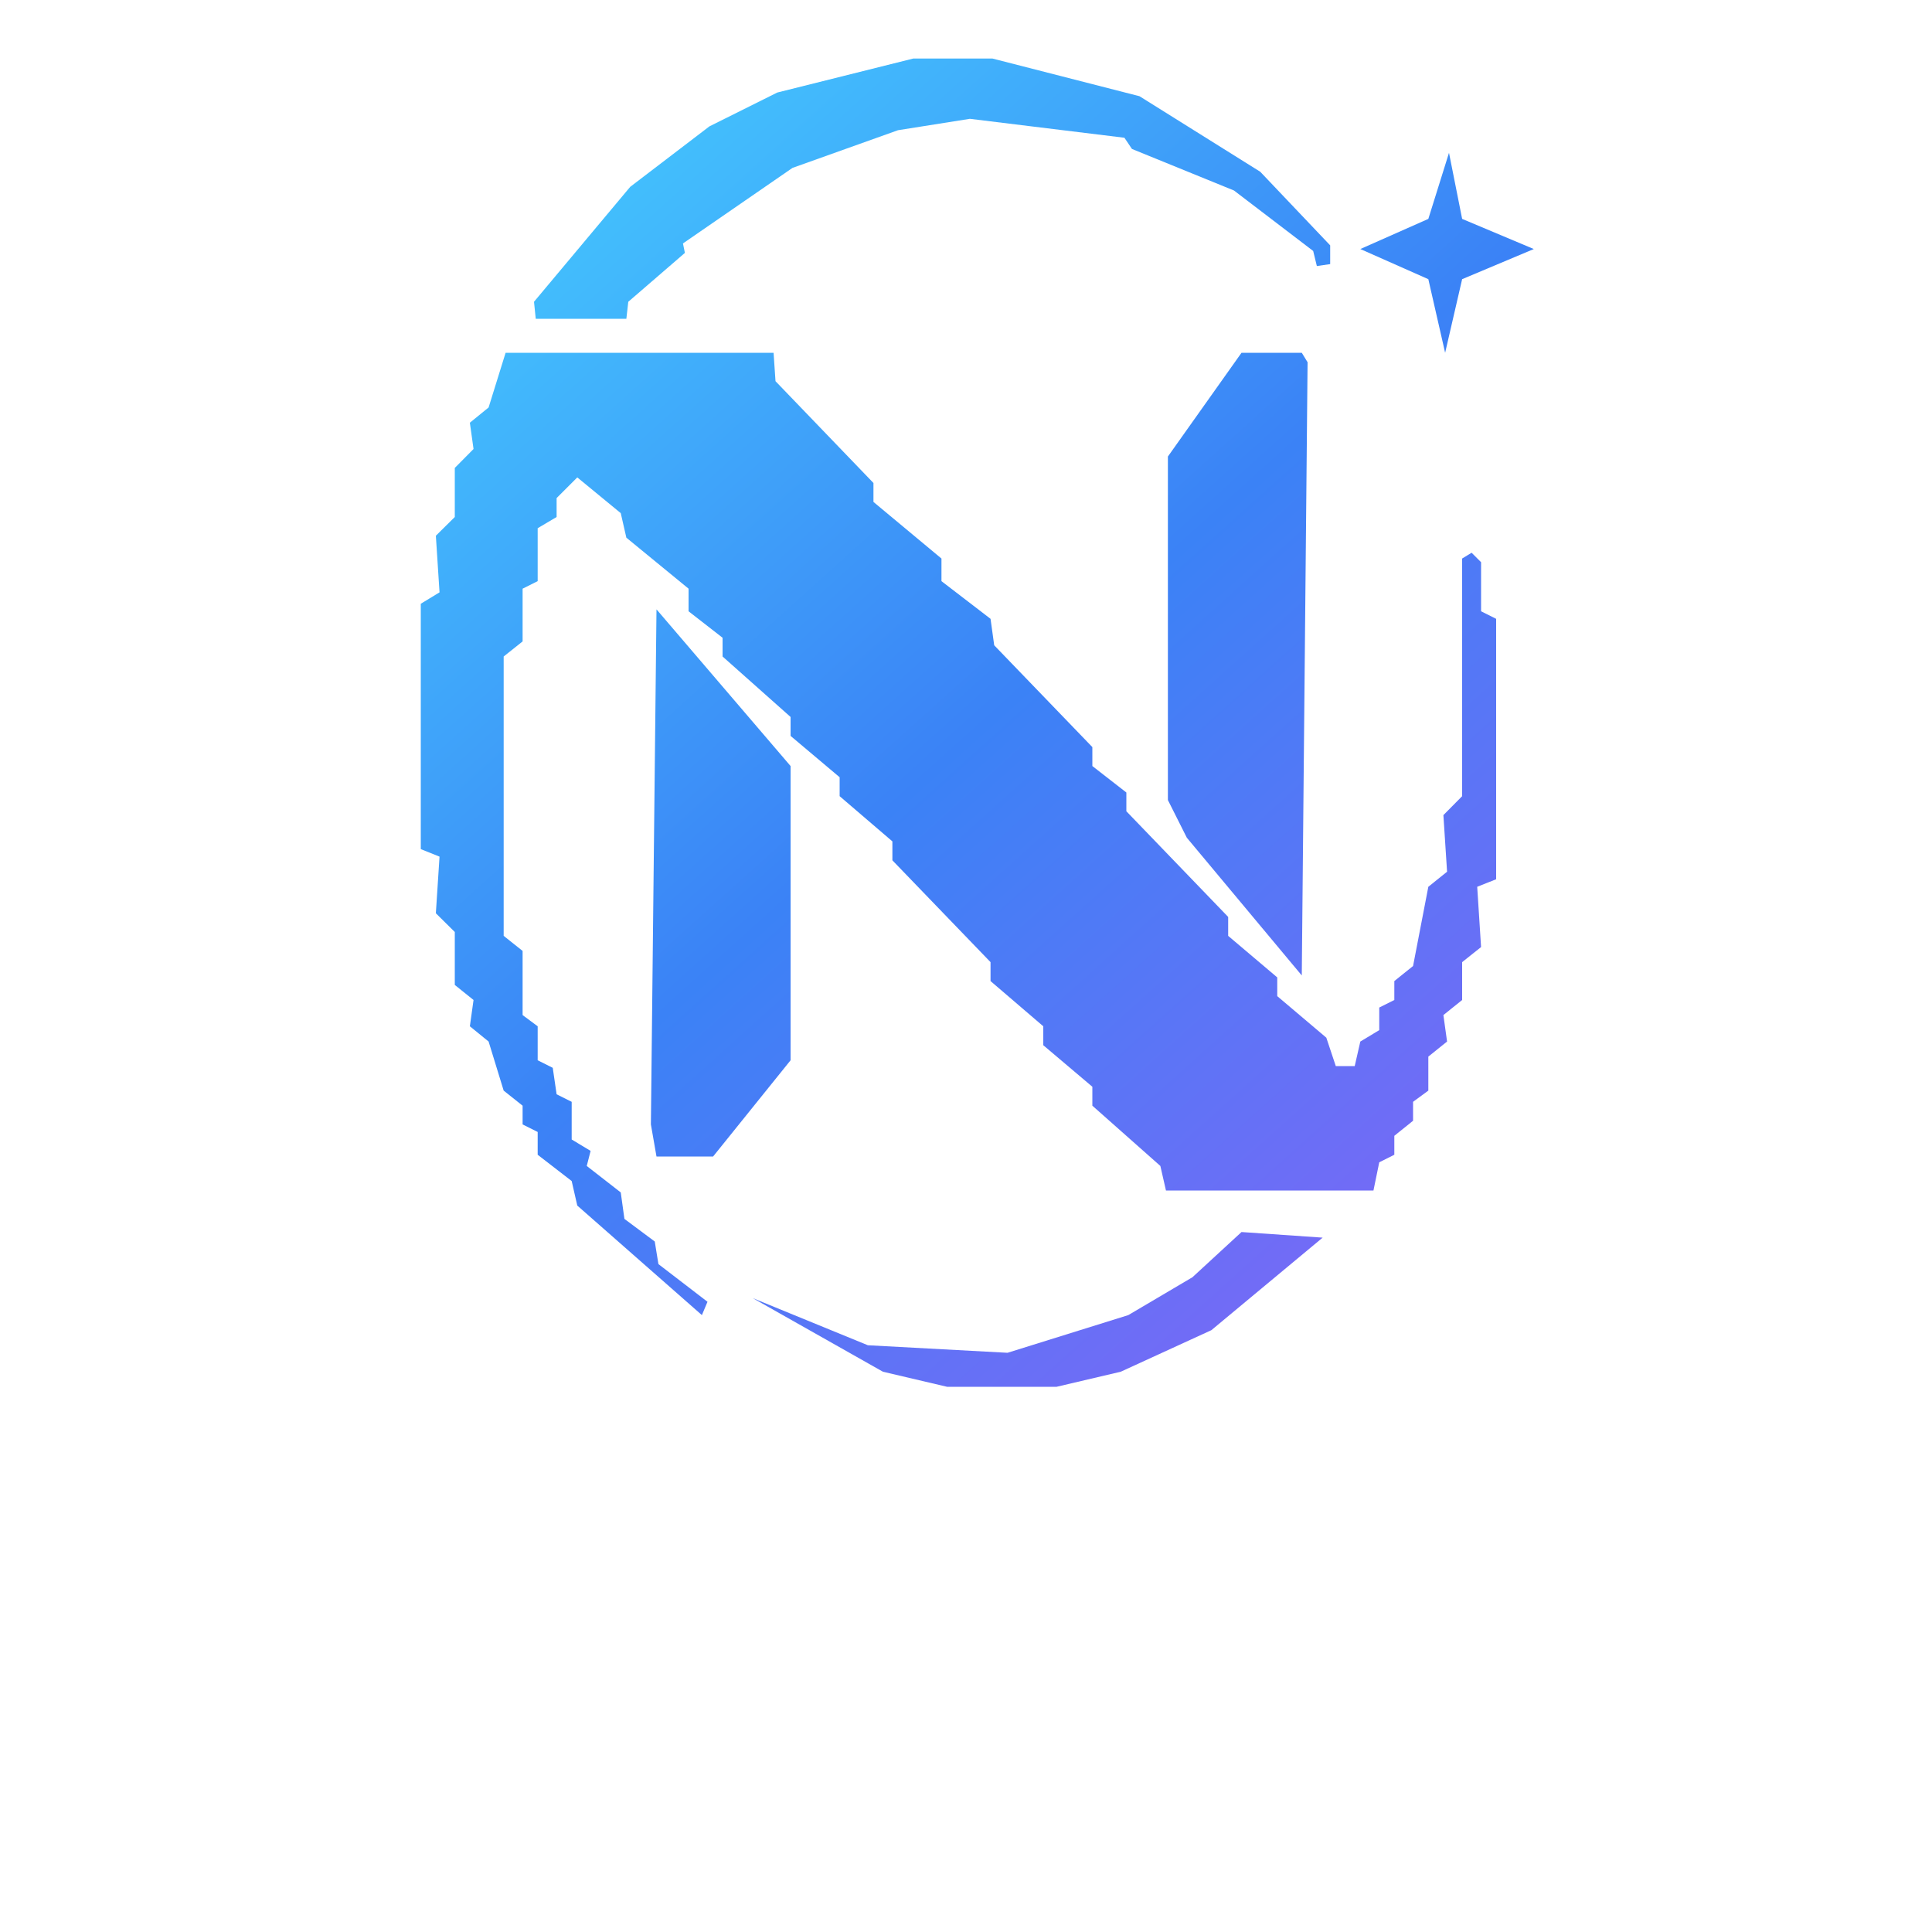
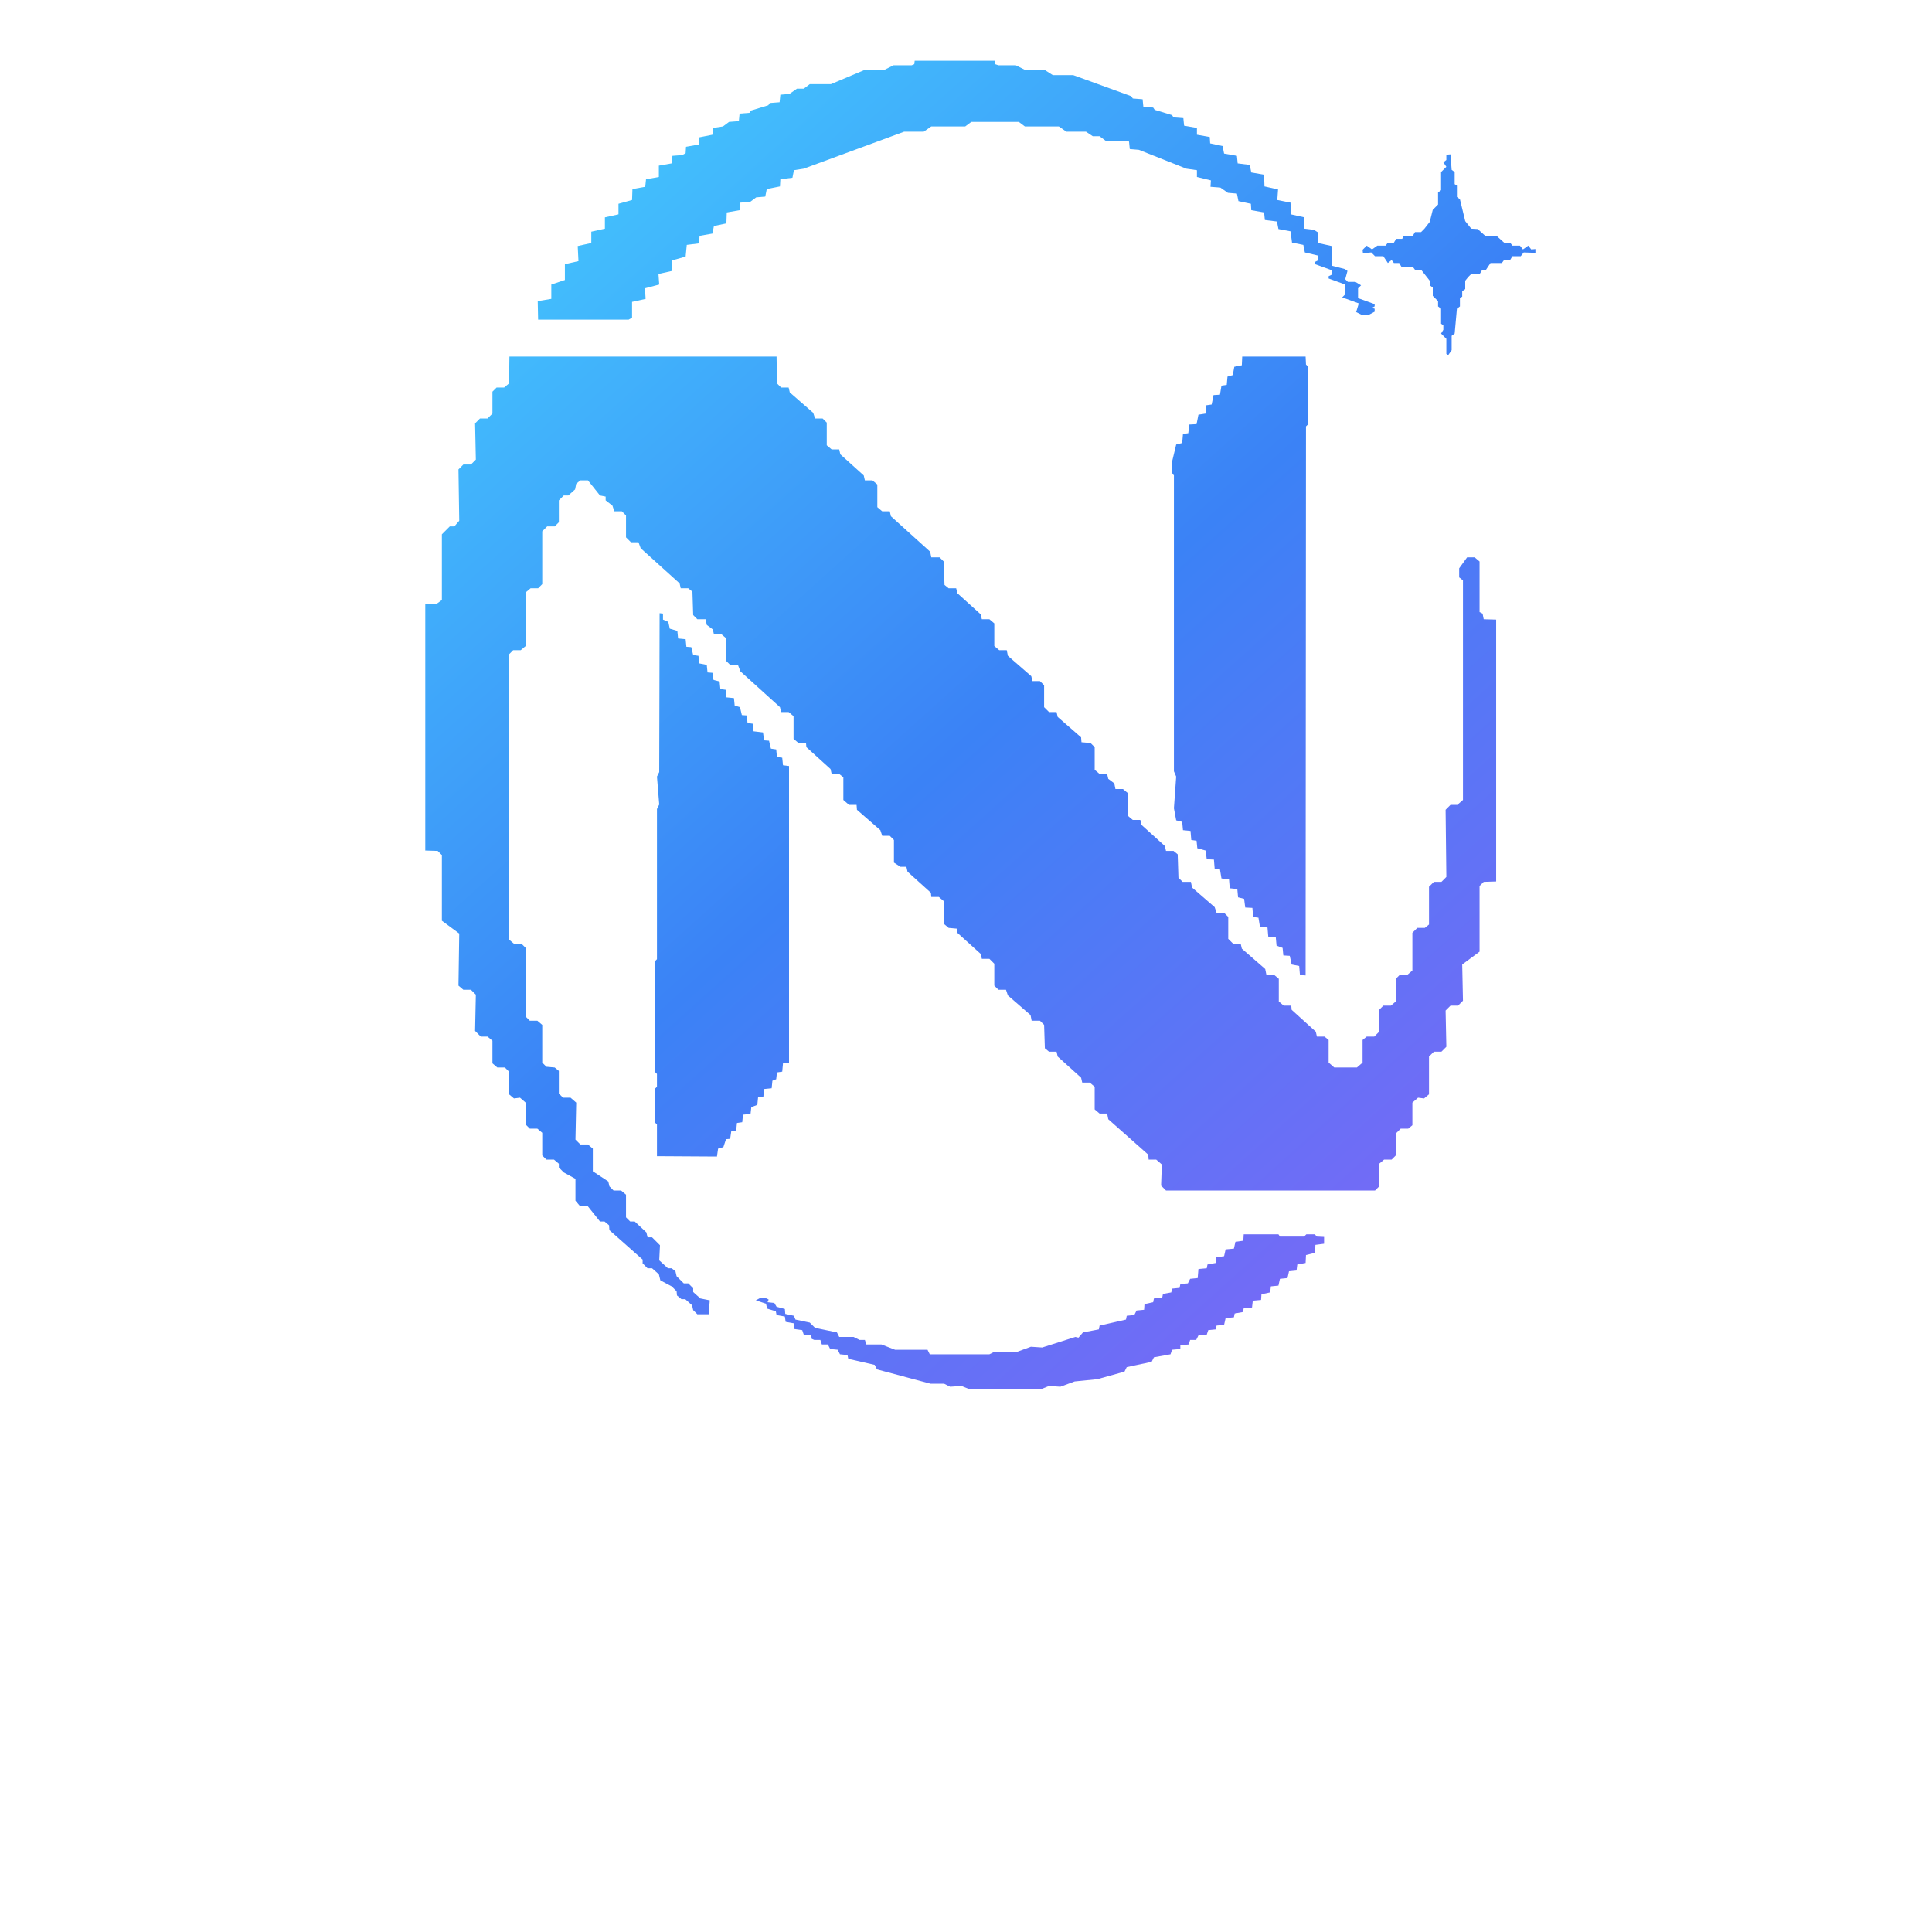
<svg xmlns="http://www.w3.org/2000/svg" viewBox="0 0 100 100" role="img" aria-label="Novolis">
  <defs>
    <linearGradient id="g" x1="14" y1="10" x2="86" y2="90" gradientUnits="userSpaceOnUse">
      <stop offset="0" stop-color="#45d4ff" />
      <stop offset="0.42" stop-color="#3b82f6" />
      <stop offset="1" stop-color="#a855f7" />
    </linearGradient>
  </defs>
-   <path fill="url(#g)" d="M32.42,16.50L27.73,16.50L27.64,15.62L32.62,9.67L36.72,6.54L40.23,4.79L47.27,3.03L51.37,3.03L58.98,4.98L65.23,8.89L68.85,12.70L68.85,13.67L68.16,13.77L67.97,12.99L63.87,9.86L58.59,7.71L58.20,7.13L50.20,6.15L46.48,6.74L41.02,8.69L35.35,12.60L35.45,13.09L32.52,15.62L32.42,16.50Z" />
-   <path fill="url(#g)" d="M54.69,71.78L49.02,71.78L45.70,71.00L38.96,67.19L44.92,69.63L52.15,70.02L58.40,68.07L61.72,66.11L64.26,63.77L68.46,64.06L62.70,68.85L58.01,71.00L54.69,71.78Z" />
-   <path fill="url(#g)" d="M67.38,50.49L61.43,43.36L60.45,41.41L60.45,23.63L64.26,18.26L67.38,18.26L67.68,18.75L67.38,50.49Z" />
-   <path fill="url(#g)" d="M36.91,59.86L33.98,59.86L33.69,58.20L33.98,31.54L40.92,39.65L40.92,54.88L36.91,59.86Z" />
-   <path fill="url(#g)" d="M36.33,68.07L29.88,62.40L29.59,61.13L27.83,59.77L27.83,58.59L27.05,58.20L27.05,57.23L26.07,56.45L25.29,53.91L24.32,53.12L24.51,51.76L23.54,50.98L23.54,48.24L22.56,47.27L22.75,44.34L21.78,43.95L21.78,31.25L22.75,30.66L22.56,27.73L23.54,26.76L23.54,24.22L24.51,23.24L24.32,21.88L25.29,21.09L26.17,18.26L40.04,18.26L40.14,19.73L45.21,25.00L45.21,25.98L48.73,28.91L48.73,30.08L51.27,32.03L51.46,33.40L56.54,38.67L56.54,39.65L58.30,41.02L58.30,41.99L63.57,47.46L63.57,48.44L66.11,50.59L66.11,51.56L68.65,53.71L69.14,55.18L70.12,55.18L70.41,53.91L71.39,53.32L71.39,52.15L72.17,51.76L72.17,50.78L73.14,50.00L73.93,45.90L74.90,45.12L74.71,42.19L75.68,41.21L75.68,28.91L76.17,28.61L76.66,29.10L76.66,31.64L77.44,32.03L77.44,45.51L76.46,45.90L76.66,49.02L75.68,49.80L75.68,51.76L74.71,52.54L74.90,53.91L73.93,54.69L73.93,56.45L73.14,57.03L73.14,58.01L72.17,58.79L72.17,59.77L71.39,60.16L71.09,61.62L60.35,61.62L60.06,60.35L56.54,57.23L56.54,56.25L54.00,54.10L54.00,53.12L51.27,50.78L51.27,49.80L46.19,44.53L46.19,43.55L43.46,41.21L43.46,40.23L40.92,38.09L40.92,37.11L37.40,33.98L37.40,33.01L35.64,31.64L35.64,30.47L32.42,27.83L32.13,26.56L29.88,24.71L28.81,25.78L28.81,26.76L27.83,27.34L27.83,30.08L27.05,30.47L27.05,33.20L26.07,33.98L26.07,48.44L27.05,49.22L27.05,52.54L27.83,53.12L27.83,54.88L28.61,55.27L28.81,56.64L29.59,57.03L29.59,58.98L30.57,59.57L30.37,60.35L32.13,61.72L32.32,63.09L33.89,64.26L34.08,65.43L36.62,67.38L36.33,68.07Z" />
-   <path fill="url(#g)" d="M74.80,18.26L73.93,14.45L70.41,12.89L73.93,11.33L75.00,7.91L75.68,11.33L79.39,12.89L75.68,14.45L74.80,18.26Z" />
+   <path fill="url(#g)" d="M32.539,16.543L27.852,16.543L27.832,15.586L28.535,15.469L28.535,14.727L29.238,14.492L29.238,13.672L29.941,13.516L29.902,12.734L30.605,12.578L30.605,11.992L31.309,11.836L31.309,11.250L32.012,11.094L32.012,10.547L32.715,10.352L32.734,9.785L33.398,9.668L33.438,9.277L34.102,9.160L34.102,8.574L34.766,8.457L34.805,8.066L35.312,8.027L35.488,7.930L35.508,7.598L36.172,7.480L36.191,7.109L36.875,6.973L36.914,6.621L37.422,6.543L37.734,6.309L38.242,6.270L38.281,5.879L38.789,5.840L38.867,5.723L39.766,5.449L39.844,5.332L40.352,5.293L40.391,4.902L40.859,4.863L41.250,4.590L41.602,4.590L41.914,4.355L43.008,4.355L44.766,3.613L45.781,3.613L46.250,3.379L47.188,3.379L47.324,3.320L47.344,3.145L51.484,3.145L51.504,3.320L51.680,3.379L52.578,3.379L53.047,3.613L54.062,3.613L54.492,3.887L55.547,3.887L58.555,4.980L58.633,5.098L59.141,5.137L59.180,5.527L59.688,5.566L59.766,5.684L60.664,5.957L60.742,6.074L61.250,6.113L61.289,6.504L61.953,6.621L61.953,6.973L62.617,7.090L62.637,7.422L63.281,7.559L63.359,7.949L64.023,8.066L64.062,8.457L64.688,8.535L64.766,8.926L65.430,9.043L65.449,9.648L66.152,9.805L66.113,10.352L66.797,10.488L66.816,11.094L67.520,11.250L67.520,11.836L68.008,11.895L68.223,12.031L68.223,12.578L68.926,12.734L68.926,13.750L69.609,13.926L69.746,14.023L69.629,14.453L69.766,14.590L70.156,14.590L70.449,14.766L70.293,14.922L70.293,15.430L71.152,15.742L71.152,15.859L70.996,15.937L71.152,15.977L71.152,16.133L70.820,16.309L70.508,16.309L70.195,16.152L70.332,15.703L69.473,15.391L69.629,15.234L69.629,14.727L68.770,14.414L68.770,14.297L68.926,14.219L68.926,13.984L68.066,13.672L68.066,13.555L68.223,13.477L68.203,13.223L67.539,13.066L67.461,12.676L66.875,12.559L66.797,11.973L66.172,11.855L66.094,11.465L65.469,11.387L65.430,10.996L64.766,10.879L64.746,10.547L64.102,10.410L64.023,10.020L63.555,9.980L63.164,9.707L62.656,9.668L62.676,9.336L61.953,9.160L61.953,8.809L61.406,8.730L58.945,7.754L58.477,7.715L58.438,7.324L57.227,7.285L56.914,7.051L56.563,7.051L56.211,6.816L55.195,6.816L54.805,6.543L53.047,6.543L52.734,6.309L50.273,6.309L49.961,6.543L48.203,6.543L47.812,6.816L46.797,6.816L41.602,8.730L41.094,8.809L41.016,9.199L40.391,9.277L40.371,9.648L39.688,9.785L39.609,10.176L39.141,10.215L38.828,10.449L38.320,10.488L38.281,10.879L37.617,10.996L37.598,11.562L36.953,11.699L36.875,12.090L36.211,12.207L36.172,12.598L35.547,12.676L35.488,13.281L34.785,13.477L34.785,14.023L34.082,14.180L34.121,14.727L33.379,14.922L33.418,15.469L32.715,15.625L32.715,16.445L32.539,16.543Z" />
+   <path fill="url(#g)" d="M53.906,71.895L50.156,71.895L49.766,71.738L49.180,71.777L48.867,71.621L48.164,71.621L45.391,70.879L45.273,70.645L43.906,70.332L43.867,70.137L43.477,70.098L43.359,69.863L42.969,69.824L42.852,69.590L42.539,69.590L42.461,69.355L42.148,69.355L42.012,69.297L41.992,69.121L41.602,69.082L41.523,68.848L41.113,68.789L41.094,68.496L40.664,68.418L40.625,68.145L40.195,68.066L40.156,67.871L39.707,67.734L39.648,67.480L39.121,67.305L39.375,67.168L39.688,67.207L39.785,67.266L39.727,67.402L40.078,67.441L40.195,67.637L40.625,67.754L40.645,68.008L41.094,68.105L41.172,68.301L41.914,68.457L42.188,68.730L43.320,68.965L43.438,69.199L44.180,69.199L44.492,69.355L44.766,69.355L44.844,69.590L45.625,69.590L46.328,69.863L48.008,69.863L48.125,70.098L51.211,70.098L51.445,69.980L52.617,69.980L53.359,69.707L53.945,69.746L55.664,69.199L55.820,69.238L56.055,68.965L56.875,68.809L56.914,68.613L58.281,68.301L58.320,68.105L58.711,68.066L58.828,67.832L59.219,67.793L59.238,67.500L59.688,67.402L59.727,67.207L60.156,67.168L60.195,66.973L60.625,66.895L60.664,66.699L61.055,66.660L61.094,66.465L61.484,66.426L61.602,66.191L61.992,66.152L62.031,65.684L62.461,65.645L62.500,65.449L62.930,65.371L62.949,65.078L63.359,65.020L63.438,64.668L63.867,64.629L63.945,64.277L64.355,64.219L64.375,63.887L66.172,63.887L66.250,64.004L67.500,64.004L67.617,63.887L68.047,63.887L68.164,64.004L68.535,64.023L68.535,64.375L68.086,64.434L68.066,64.844L67.598,64.961L67.578,65.371L67.148,65.449L67.109,65.762L66.719,65.801L66.641,66.152L66.250,66.191L66.172,66.543L65.781,66.582L65.742,66.895L65.293,66.992L65.273,67.285L64.844,67.324L64.805,67.676L64.375,67.715L64.336,67.910L63.906,67.988L63.867,68.184L63.438,68.223L63.359,68.574L62.969,68.613L62.930,68.809L62.539,68.848L62.461,69.082L62.031,69.121L61.914,69.355L61.602,69.355L61.523,69.590L61.094,69.629L61.094,69.824L60.664,69.863L60.586,70.098L59.727,70.254L59.609,70.488L58.320,70.762L58.203,70.996L56.797,71.387L55.625,71.504L54.883,71.777L54.297,71.738L53.906,71.895Z" />
+   <path fill="url(#g)" d="M67.578,50.488L67.285,50.469L67.246,50.000L66.855,49.922L66.758,49.473L66.426,49.453L66.387,49.062L66.074,48.945L66.035,48.516L65.645,48.477L65.605,48.008L65.215,47.969L65.137,47.500L64.863,47.461L64.824,46.992L64.453,46.973L64.395,46.523L64.082,46.445L64.043,46.016L63.652,45.977L63.613,45.508L63.223,45.469L63.145,45.000L62.871,44.961L62.832,44.492L62.461,44.473L62.402,44.023L61.973,43.906L61.934,43.516L61.660,43.477L61.621,43.008L61.230,42.969L61.191,42.539L60.879,42.461L60.762,41.836L60.879,40.195L60.762,39.922L60.762,24.609L60.645,24.453L60.645,23.984L60.879,23.008L61.191,22.930L61.230,22.461L61.504,22.422L61.562,21.973L61.934,21.953L62.031,21.465L62.402,21.406L62.441,20.977L62.715,20.938L62.813,20.449L63.145,20.430L63.223,19.961L63.496,19.922L63.535,19.492L63.809,19.414L63.887,18.984L64.277,18.906L64.297,18.457L67.578,18.457L67.598,18.867L67.715,18.984L67.715,21.953L67.598,22.070L67.578,50.488Z" />
+   <path fill="url(#g)" d="M37.109,59.863L34.004,59.844L34.004,58.203L33.887,58.086L33.887,56.367L34.004,56.250L34.004,55.586L33.887,55.469L33.887,49.766L34.004,49.648L34.004,41.875L34.121,41.641L34.004,40.195L34.121,39.961L34.141,31.738L34.316,31.758L34.316,32.070L34.590,32.188L34.668,32.539L35.059,32.656L35.098,33.047L35.488,33.086L35.527,33.477L35.781,33.496L35.879,33.906L36.152,33.945L36.191,34.336L36.582,34.414L36.621,34.805L36.875,34.824L36.934,35.195L37.246,35.273L37.285,35.664L37.559,35.703L37.598,36.094L37.988,36.133L38.027,36.523L38.301,36.602L38.398,37.012L38.652,37.031L38.691,37.422L38.965,37.461L39.004,37.852L39.492,37.910L39.551,38.320L39.805,38.340L39.902,38.750L40.176,38.789L40.215,39.180L40.488,39.219L40.527,39.609L40.840,39.648L40.840,55.000L40.527,55.039L40.488,55.469L40.215,55.508L40.176,55.859L39.980,55.937L39.941,56.328L39.551,56.367L39.512,56.758L39.238,56.797L39.199,57.188L38.887,57.305L38.848,57.656L38.457,57.695L38.418,58.086L38.145,58.125L38.105,58.516L37.852,58.535L37.793,58.945L37.578,58.965L37.441,59.375L37.168,59.453L37.109,59.863Z" />
+   <path fill="url(#g)" d="M36.680,68.027L36.094,68.027L35.879,67.812L35.820,67.559L35.469,67.246L35.273,67.246L35.039,67.051L35.020,66.836L34.766,66.582L34.180,66.270L34.102,65.957L33.750,65.645L33.516,65.645L33.262,65.391L33.262,65.195L31.543,63.672L31.523,63.418L31.289,63.223L31.055,63.223L30.430,62.441L30.000,62.402L29.785,62.148L29.785,61.016L29.180,60.684L28.926,60.430L28.926,60.234L28.672,60.020L28.281,60.020L28.066,59.805L28.066,58.633L27.812,58.418L27.422,58.418L27.207,58.203L27.207,57.070L26.914,56.816L26.602,56.855L26.348,56.641L26.348,55.469L26.133,55.254L25.742,55.254L25.488,55.039L25.488,53.867L25.234,53.652L24.883,53.652L24.590,53.359L24.629,51.484L24.375,51.230L23.984,51.230L23.730,51.016L23.770,48.320L22.871,47.656L22.871,44.258L22.656,44.043L22.012,44.023L22.012,31.250L22.578,31.270L22.871,31.055L22.871,27.656L23.281,27.246L23.516,27.246L23.770,26.953L23.730,24.297L23.984,24.043L24.375,24.043L24.629,23.789L24.590,21.914L24.844,21.660L25.234,21.660L25.488,21.406L25.488,20.273L25.703,20.059L26.094,20.059L26.348,19.844L26.367,18.457L40.195,18.457L40.215,19.844L40.430,20.059L40.820,20.059L40.879,20.312L42.090,21.367L42.188,21.660L42.578,21.660L42.793,21.875L42.793,23.047L43.047,23.262L43.438,23.262L43.496,23.516L44.707,24.609L44.766,24.863L45.156,24.863L45.410,25.078L45.410,26.250L45.664,26.465L46.055,26.465L46.113,26.719L48.145,28.555L48.203,28.848L48.633,28.848L48.848,29.063L48.887,30.273L49.102,30.449L49.492,30.449L49.551,30.703L50.762,31.797L50.820,32.051L51.211,32.051L51.465,32.266L51.465,33.438L51.719,33.652L52.109,33.652L52.168,33.945L53.379,35.000L53.438,35.254L53.828,35.254L54.043,35.469L54.043,36.602L54.297,36.855L54.688,36.855L54.746,37.109L55.957,38.164L55.977,38.418L56.445,38.457L56.660,38.672L56.660,39.844L56.914,40.059L57.305,40.059L57.363,40.312L57.676,40.547L57.734,40.840L58.125,40.840L58.379,41.055L58.379,42.227L58.633,42.441L59.023,42.441L59.082,42.695L60.293,43.789L60.352,44.043L60.742,44.043L60.957,44.219L60.996,45.430L61.211,45.645L61.641,45.645L61.699,45.938L62.871,46.953L62.969,47.246L63.359,47.246L63.574,47.461L63.574,48.594L63.828,48.848L64.219,48.848L64.277,49.102L65.488,50.156L65.547,50.449L65.938,50.449L66.191,50.664L66.191,51.836L66.445,52.051L66.836,52.051L66.855,52.266L68.105,53.398L68.164,53.652L68.555,53.652L68.770,53.828L68.770,55.000L69.062,55.254L70.234,55.254L70.527,55.000L70.527,53.828L70.742,53.652L71.133,53.652L71.387,53.398L71.387,52.266L71.602,52.051L71.992,52.051L72.246,51.836L72.246,50.664L72.461,50.449L72.852,50.449L73.105,50.234L73.105,48.281L73.359,48.027L73.750,48.027L73.965,47.852L73.965,45.898L74.219,45.645L74.609,45.645L74.863,45.391L74.824,41.914L75.078,41.660L75.430,41.660L75.723,41.406L75.723,30.039L75.527,29.883L75.527,29.414L75.938,28.848L76.328,28.848L76.582,29.063L76.582,31.680L76.738,31.758L76.797,32.051L77.441,32.070L77.441,45.625L76.797,45.645L76.582,45.859L76.582,49.258L75.684,49.922L75.723,51.797L75.469,52.051L75.078,52.051L74.824,52.305L74.863,54.180L74.609,54.434L74.219,54.434L73.965,54.688L73.965,56.641L73.711,56.855L73.398,56.816L73.105,57.070L73.105,58.242L72.891,58.418L72.500,58.418L72.246,58.672L72.246,59.805L72.031,60.020L71.641,60.020L71.387,60.234L71.387,61.406L71.172,61.621L60.352,61.621L60.098,61.367L60.137,60.273L59.844,60.020L59.453,60.020L59.434,59.766L57.363,57.930L57.305,57.637L56.914,57.637L56.660,57.422L56.660,56.250L56.406,56.035L56.016,56.035L55.957,55.781L54.746,54.688L54.688,54.434L54.297,54.434L54.082,54.258L54.043,53.047L53.828,52.832L53.398,52.832L53.340,52.539L52.168,51.523L52.070,51.230L51.680,51.230L51.465,51.016L51.465,49.883L51.211,49.629L50.820,49.629L50.762,49.375L49.551,48.281L49.531,48.066L49.102,48.027L48.848,47.812L48.848,46.641L48.594,46.426L48.203,46.426L48.184,46.211L46.973,45.117L46.914,44.863L46.602,44.863L46.270,44.648L46.270,43.477L46.055,43.262L45.664,43.262L45.566,42.969L44.355,41.914L44.336,41.660L43.945,41.660L43.652,41.406L43.652,40.234L43.438,40.059L43.047,40.059L42.988,39.805L41.738,38.672L41.719,38.457L41.328,38.457L41.074,38.242L41.074,37.070L40.820,36.855L40.430,36.855L40.371,36.602L38.320,34.746L38.203,34.434L37.812,34.434L37.598,34.219L37.598,33.047L37.344,32.832L36.953,32.832L36.895,32.578L36.582,32.344L36.523,32.051L36.094,32.051L35.879,31.836L35.840,30.625L35.625,30.449L35.234,30.449L35.176,30.195L33.164,28.379L33.047,28.066L32.656,28.066L32.402,27.812L32.402,26.680L32.188,26.465L31.797,26.465L31.699,26.172L31.348,25.898L31.348,25.703L31.055,25.645L30.430,24.863L30.039,24.863L29.824,25.039L29.766,25.332L29.414,25.645L29.180,25.645L28.926,25.898L28.926,27.031L28.711,27.246L28.320,27.246L28.066,27.500L28.066,30.234L27.852,30.449L27.461,30.449L27.207,30.664L27.207,33.438L26.953,33.652L26.562,33.652L26.348,33.867L26.348,48.633L26.602,48.848L26.992,48.848L27.207,49.062L27.207,52.617L27.422,52.832L27.812,52.832L28.066,53.047L28.066,55.000L28.281,55.215L28.711,55.254L28.926,55.430L28.926,56.602L29.141,56.816L29.531,56.816L29.824,57.070L29.785,58.984L30.039,59.238L30.430,59.238L30.684,59.453L30.684,60.625L31.484,61.152L31.543,61.406L31.758,61.621L32.148,61.621L32.402,61.836L32.402,63.008L32.617,63.223L32.852,63.223L33.457,63.789L33.516,64.043L33.750,64.043L34.160,64.453L34.121,65.234L34.570,65.645L34.766,65.645L34.961,65.801L35.020,66.055L35.391,66.426L35.625,66.426L35.879,66.680L35.879,66.875L36.250,67.207L36.738,67.305L36.680,68.027Z" />
+   <path fill="url(#g)" d="M74.961,18.379L74.863,18.320L74.863,17.539L74.590,17.266L74.707,17.070L74.707,16.836L74.590,16.758L74.590,15.977L74.434,15.859L74.434,15.586L74.160,15.313L74.160,14.883L74.004,14.766L74.004,14.531L73.574,13.984L73.242,13.965L73.125,13.809L72.539,13.809L72.422,13.613L72.148,13.613L72.031,13.457L71.836,13.613L71.602,13.262L71.172,13.262L70.977,13.066L70.547,13.105L70.527,12.930L70.742,12.715L71.016,12.910L71.289,12.715L71.719,12.715L71.836,12.559L72.148,12.559L72.266,12.363L72.578,12.363L72.656,12.207L73.125,12.207L73.242,12.012L73.555,12.012L73.730,11.836L74.004,11.484L74.160,10.859L74.434,10.586L74.434,9.961L74.590,9.844L74.590,8.906L74.863,8.633L74.707,8.398L74.863,8.281L74.863,8.008L75.078,7.988L75.137,8.789L75.293,8.906L75.293,9.531L75.410,9.609L75.410,10.195L75.566,10.312L75.840,11.445L76.152,11.836L76.484,11.855L76.875,12.207L77.461,12.207L77.852,12.559L78.164,12.559L78.281,12.715L78.672,12.715L78.828,12.910L79.102,12.715L79.258,12.910L79.473,12.891L79.473,13.086L78.867,13.066L78.711,13.262L78.281,13.262L78.164,13.457L77.852,13.457L77.734,13.613L77.148,13.613L76.914,13.965L76.719,13.965L76.602,14.160L76.172,14.160L75.996,14.336L75.840,14.531L75.840,14.961L75.684,15.078L75.684,15.352L75.566,15.430L75.566,15.859L75.410,15.977L75.293,17.266L75.137,17.383L75.137,18.125L74.961,18.379Z" />
</svg>
